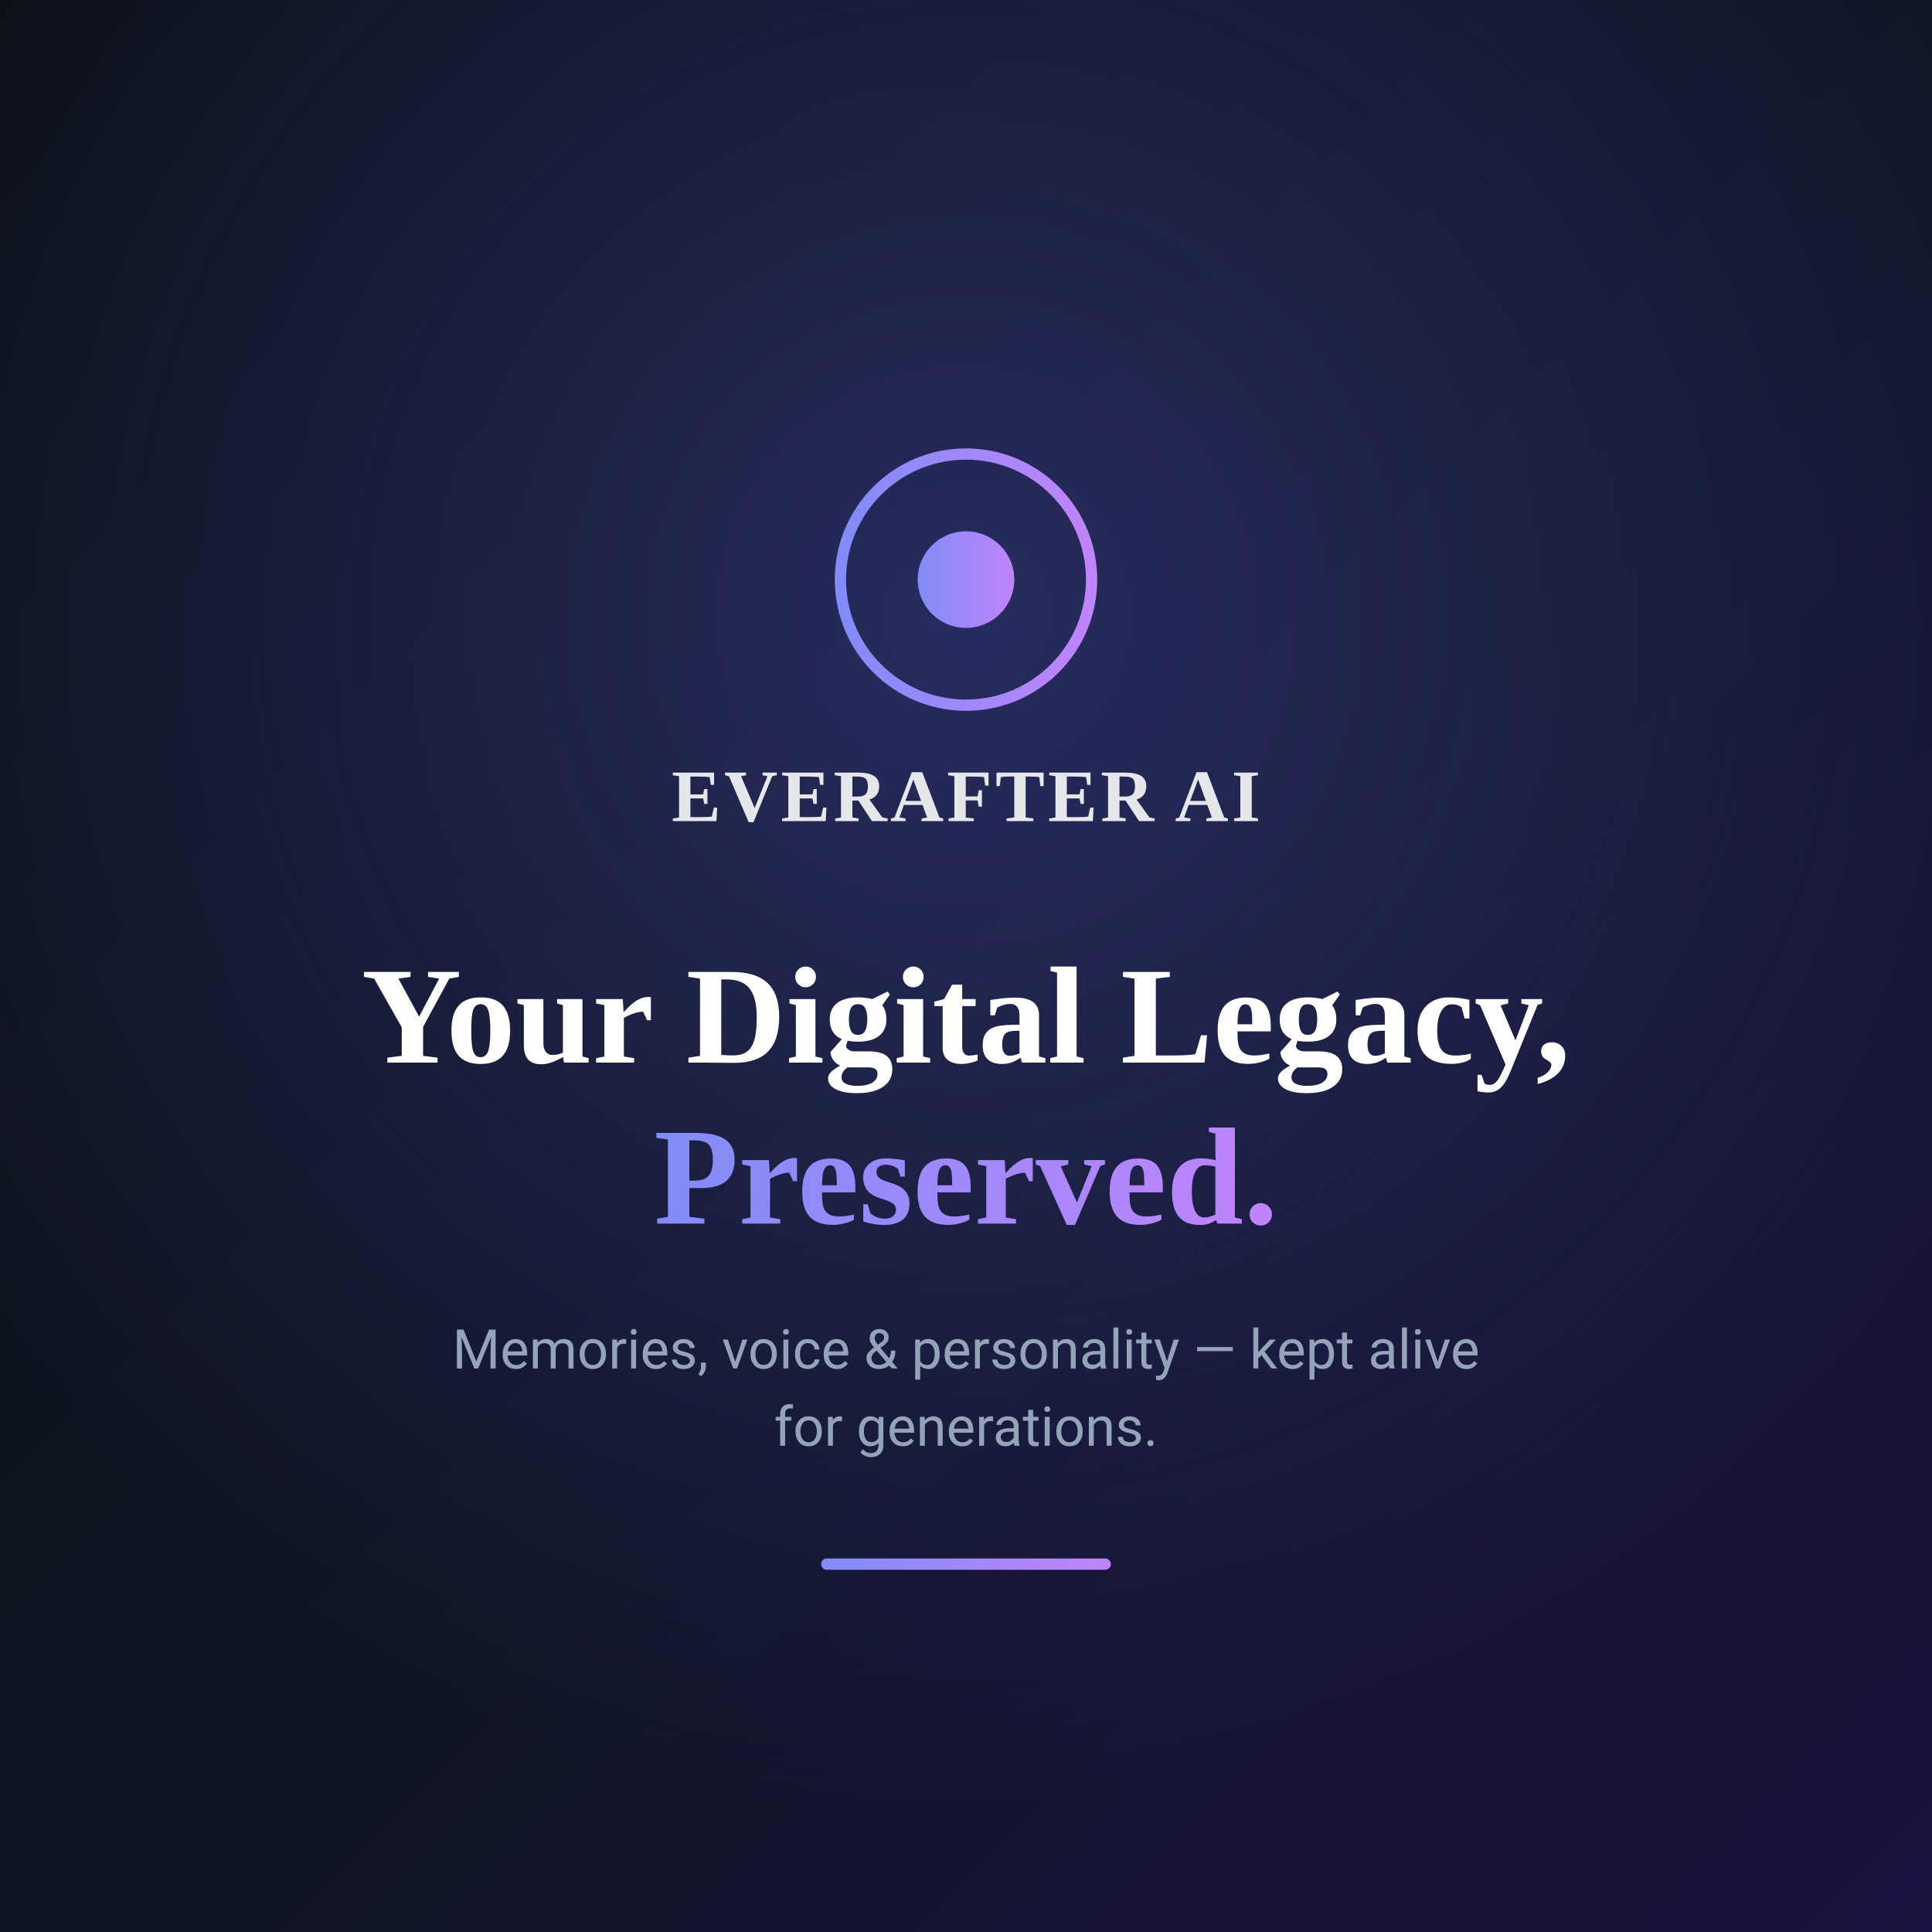
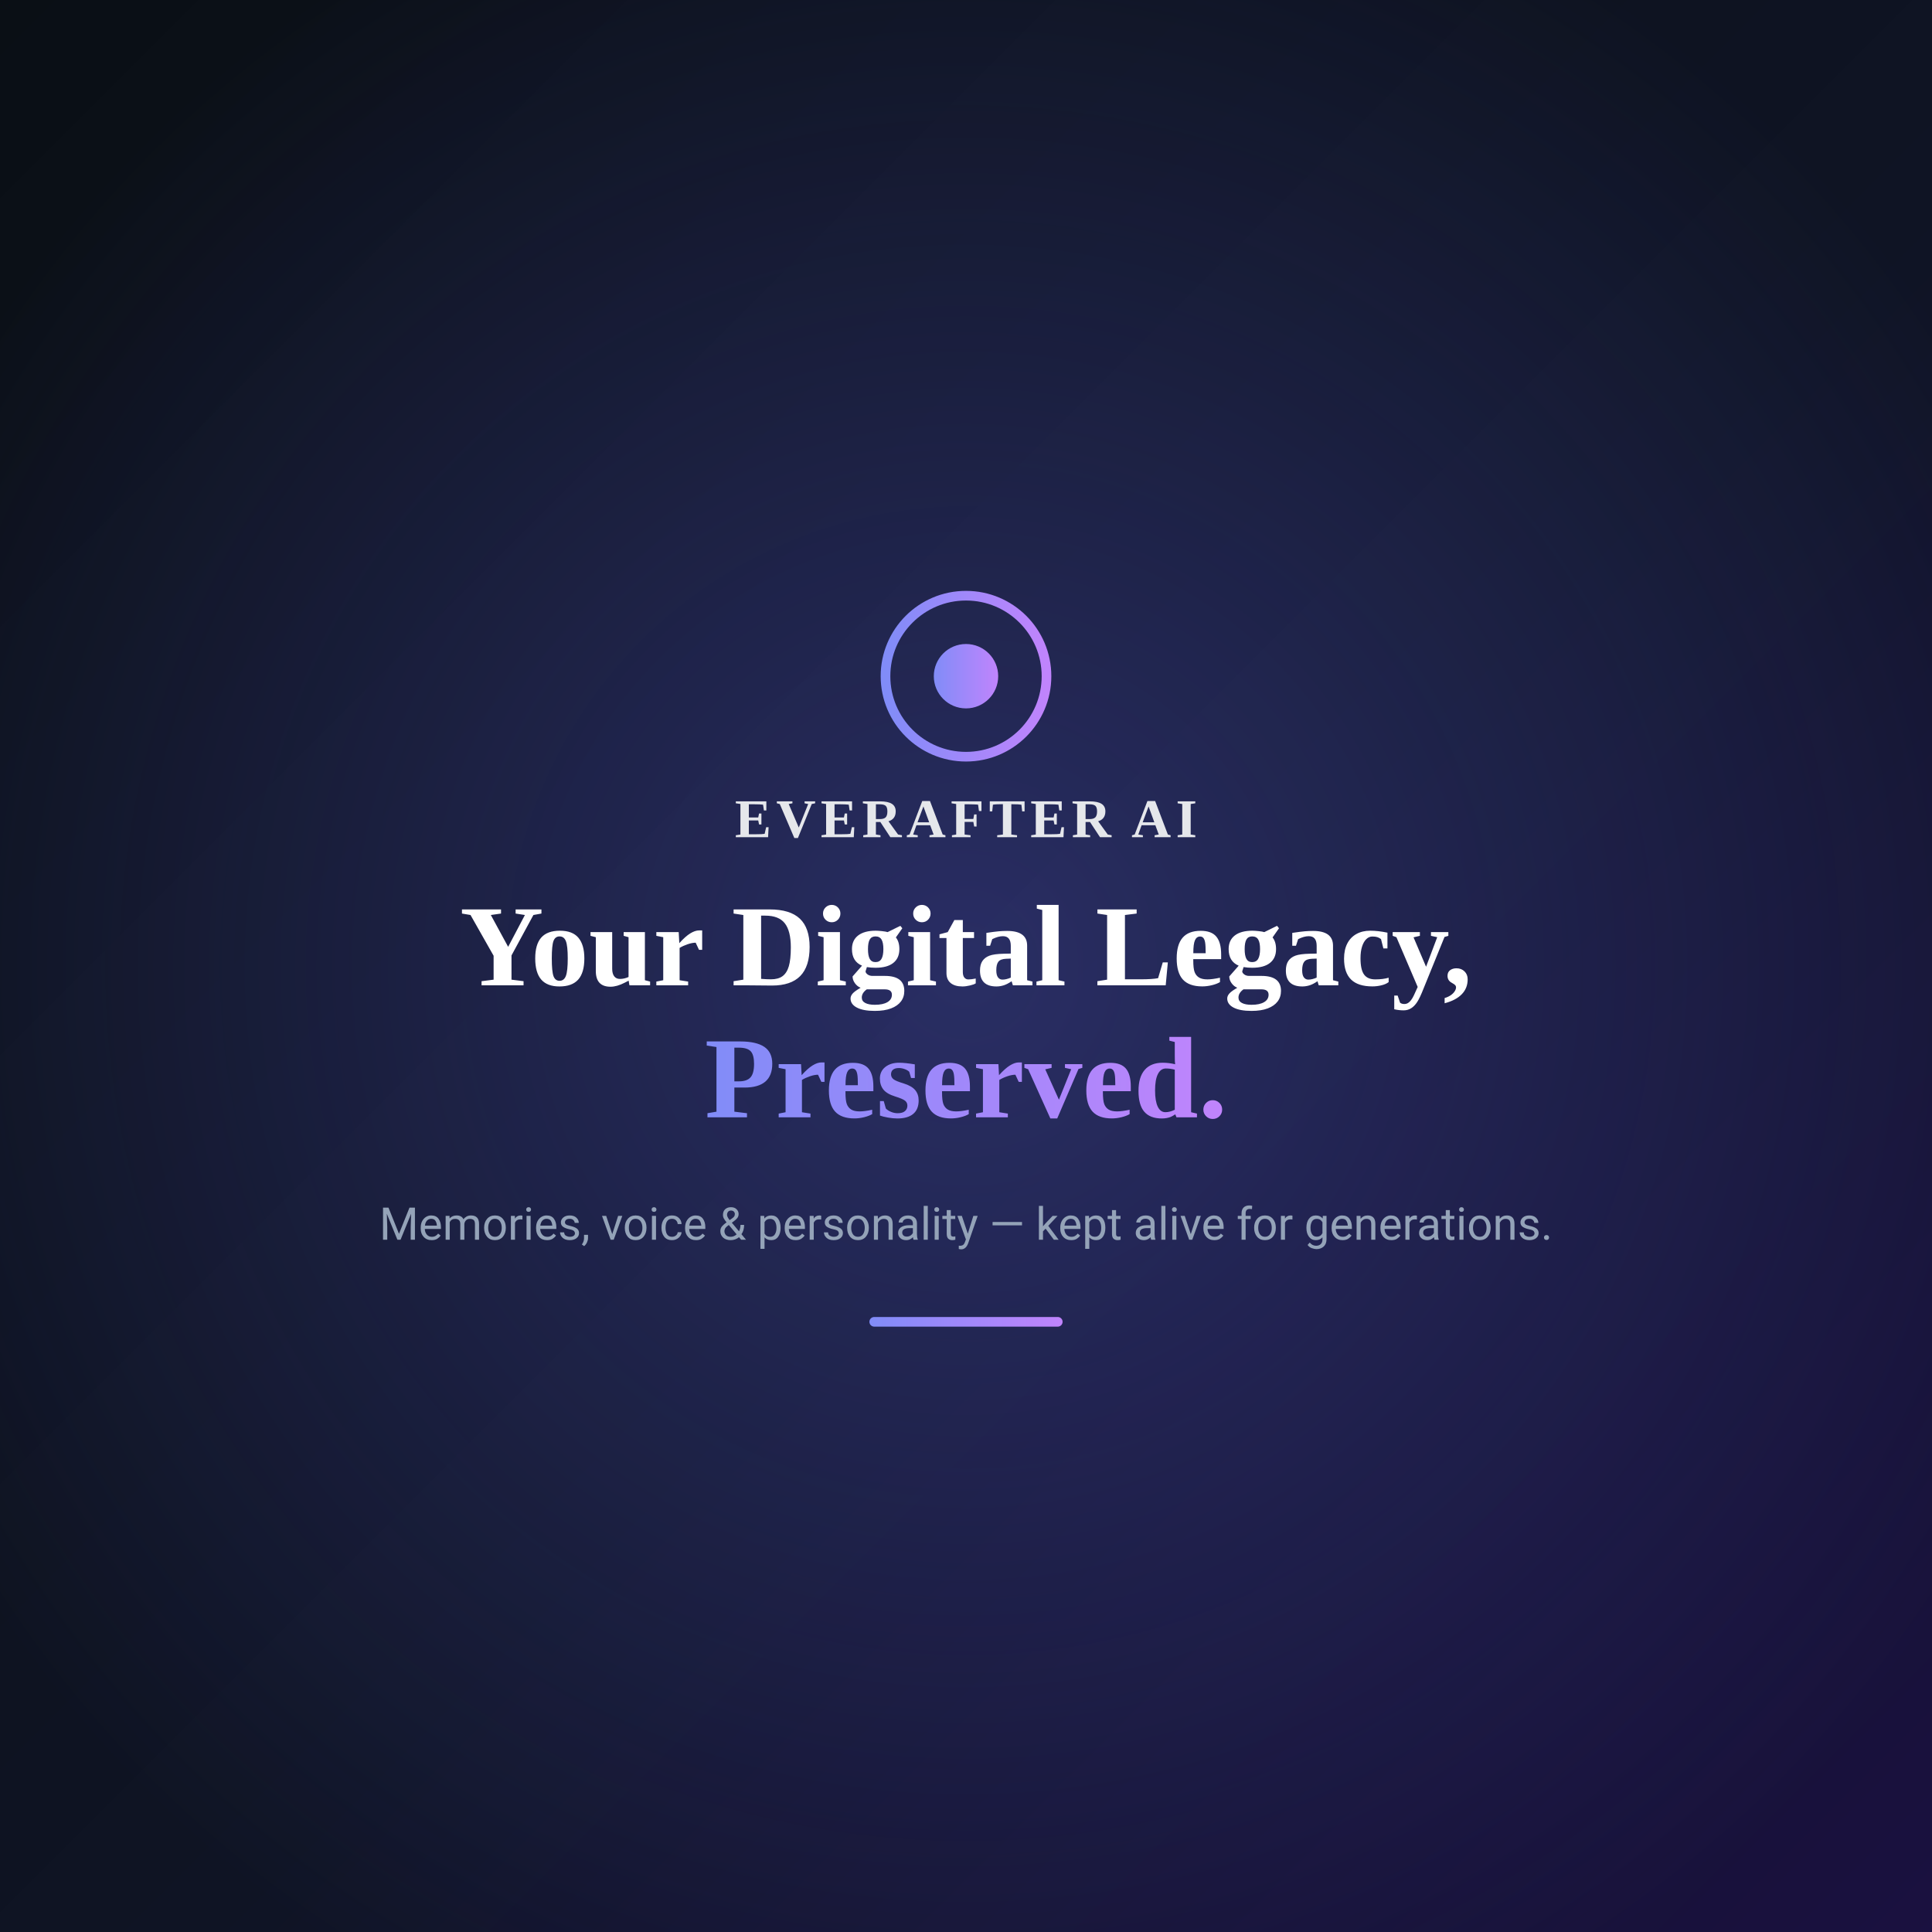
<svg xmlns="http://www.w3.org/2000/svg" width="1200" height="1200" viewBox="0 0 1200 1200" role="img" aria-label="EverAfter AI — Your Digital Legacy, Preserved">
  <defs>
    <linearGradient id="bg" x1="0" y1="0" x2="1" y2="1">
      <stop offset="0" stop-color="#0a0f15" />
      <stop offset="0.55" stop-color="#0f1424" />
      <stop offset="1" stop-color="#1a1140" />
    </linearGradient>
    <linearGradient id="accent" x1="0" y1="0" x2="1" y2="0">
      <stop offset="0" stop-color="#818cf8" />
      <stop offset="1" stop-color="#c084fc" />
    </linearGradient>
-     <radialGradient id="glow" cx="0.5" cy="0.32" r="0.62">
-       <stop offset="0" stop-color="#6366f1" stop-opacity="0.30" />
+     <radialGradient id="glow" cx="0.5" cy="0.5" r="0.6">
+       <stop offset="0" stop-color="#6366f1" stop-opacity="0.32" />
      <stop offset="1" stop-color="#6366f1" stop-opacity="0" />
    </radialGradient>
  </defs>
  <rect width="1200" height="1200" fill="url(#bg)" />
  <rect width="1200" height="1200" fill="url(#glow)" />
-   <g transform="translate(600,360)">
-     <circle cx="0" cy="0" r="78" fill="none" stroke="url(#accent)" stroke-width="7" />
-     <circle cx="0" cy="0" r="30" fill="url(#accent)" />
+   <g transform="translate(600,420)">
+     <circle cx="0" cy="0" r="50" fill="none" stroke="url(#accent)" stroke-width="6" />
+     <circle cx="0" cy="0" r="20" fill="url(#accent)" />
  </g>
-   <text x="600" y="510" text-anchor="middle" font-family="Georgia, 'Times New Roman', serif" font-size="46" fill="#e5e7eb" font-weight="600" letter-spacing="2">EVERAFTER AI</text>
-   <text x="600" y="660" text-anchor="middle" font-family="Georgia, 'Times New Roman', serif" font-size="86" fill="#ffffff" font-weight="700">Your Digital Legacy,</text>
-   <text x="600" y="760" text-anchor="middle" font-family="Georgia, 'Times New Roman', serif" font-size="86" font-weight="700" fill="url(#accent)">Preserved.</text>
-   <text x="600" y="850" text-anchor="middle" font-family="-apple-system, Segoe UI, Roboto, sans-serif" font-size="34" fill="#94a3b8">Memories, voice &amp; personality — kept alive</text>
-   <text x="600" y="898" text-anchor="middle" font-family="-apple-system, Segoe UI, Roboto, sans-serif" font-size="34" fill="#94a3b8">for generations.</text>
-   <rect x="510" y="968" width="180" height="7" rx="3.5" fill="url(#accent)" />
+   <text x="600" y="520" text-anchor="middle" font-family="Georgia, 'Times New Roman', serif" font-size="34" fill="#e5e7eb" font-weight="600" letter-spacing="3">EVERAFTER AI</text>
+   <text x="600" y="612" text-anchor="middle" font-family="Georgia, 'Times New Roman', serif" font-size="72" fill="#ffffff" font-weight="700">Your Digital Legacy,</text>
+   <text x="600" y="694" text-anchor="middle" font-family="Georgia, 'Times New Roman', serif" font-size="72" font-weight="700" fill="url(#accent)">Preserved.</text>
+   <text x="600" y="770" text-anchor="middle" font-family="-apple-system, Segoe UI, Roboto, sans-serif" font-size="28" fill="#94a3b8">Memories, voice &amp; personality — kept alive for generations.</text>
+   <rect x="540" y="818" width="120" height="6" rx="3" fill="url(#accent)" />
</svg>
